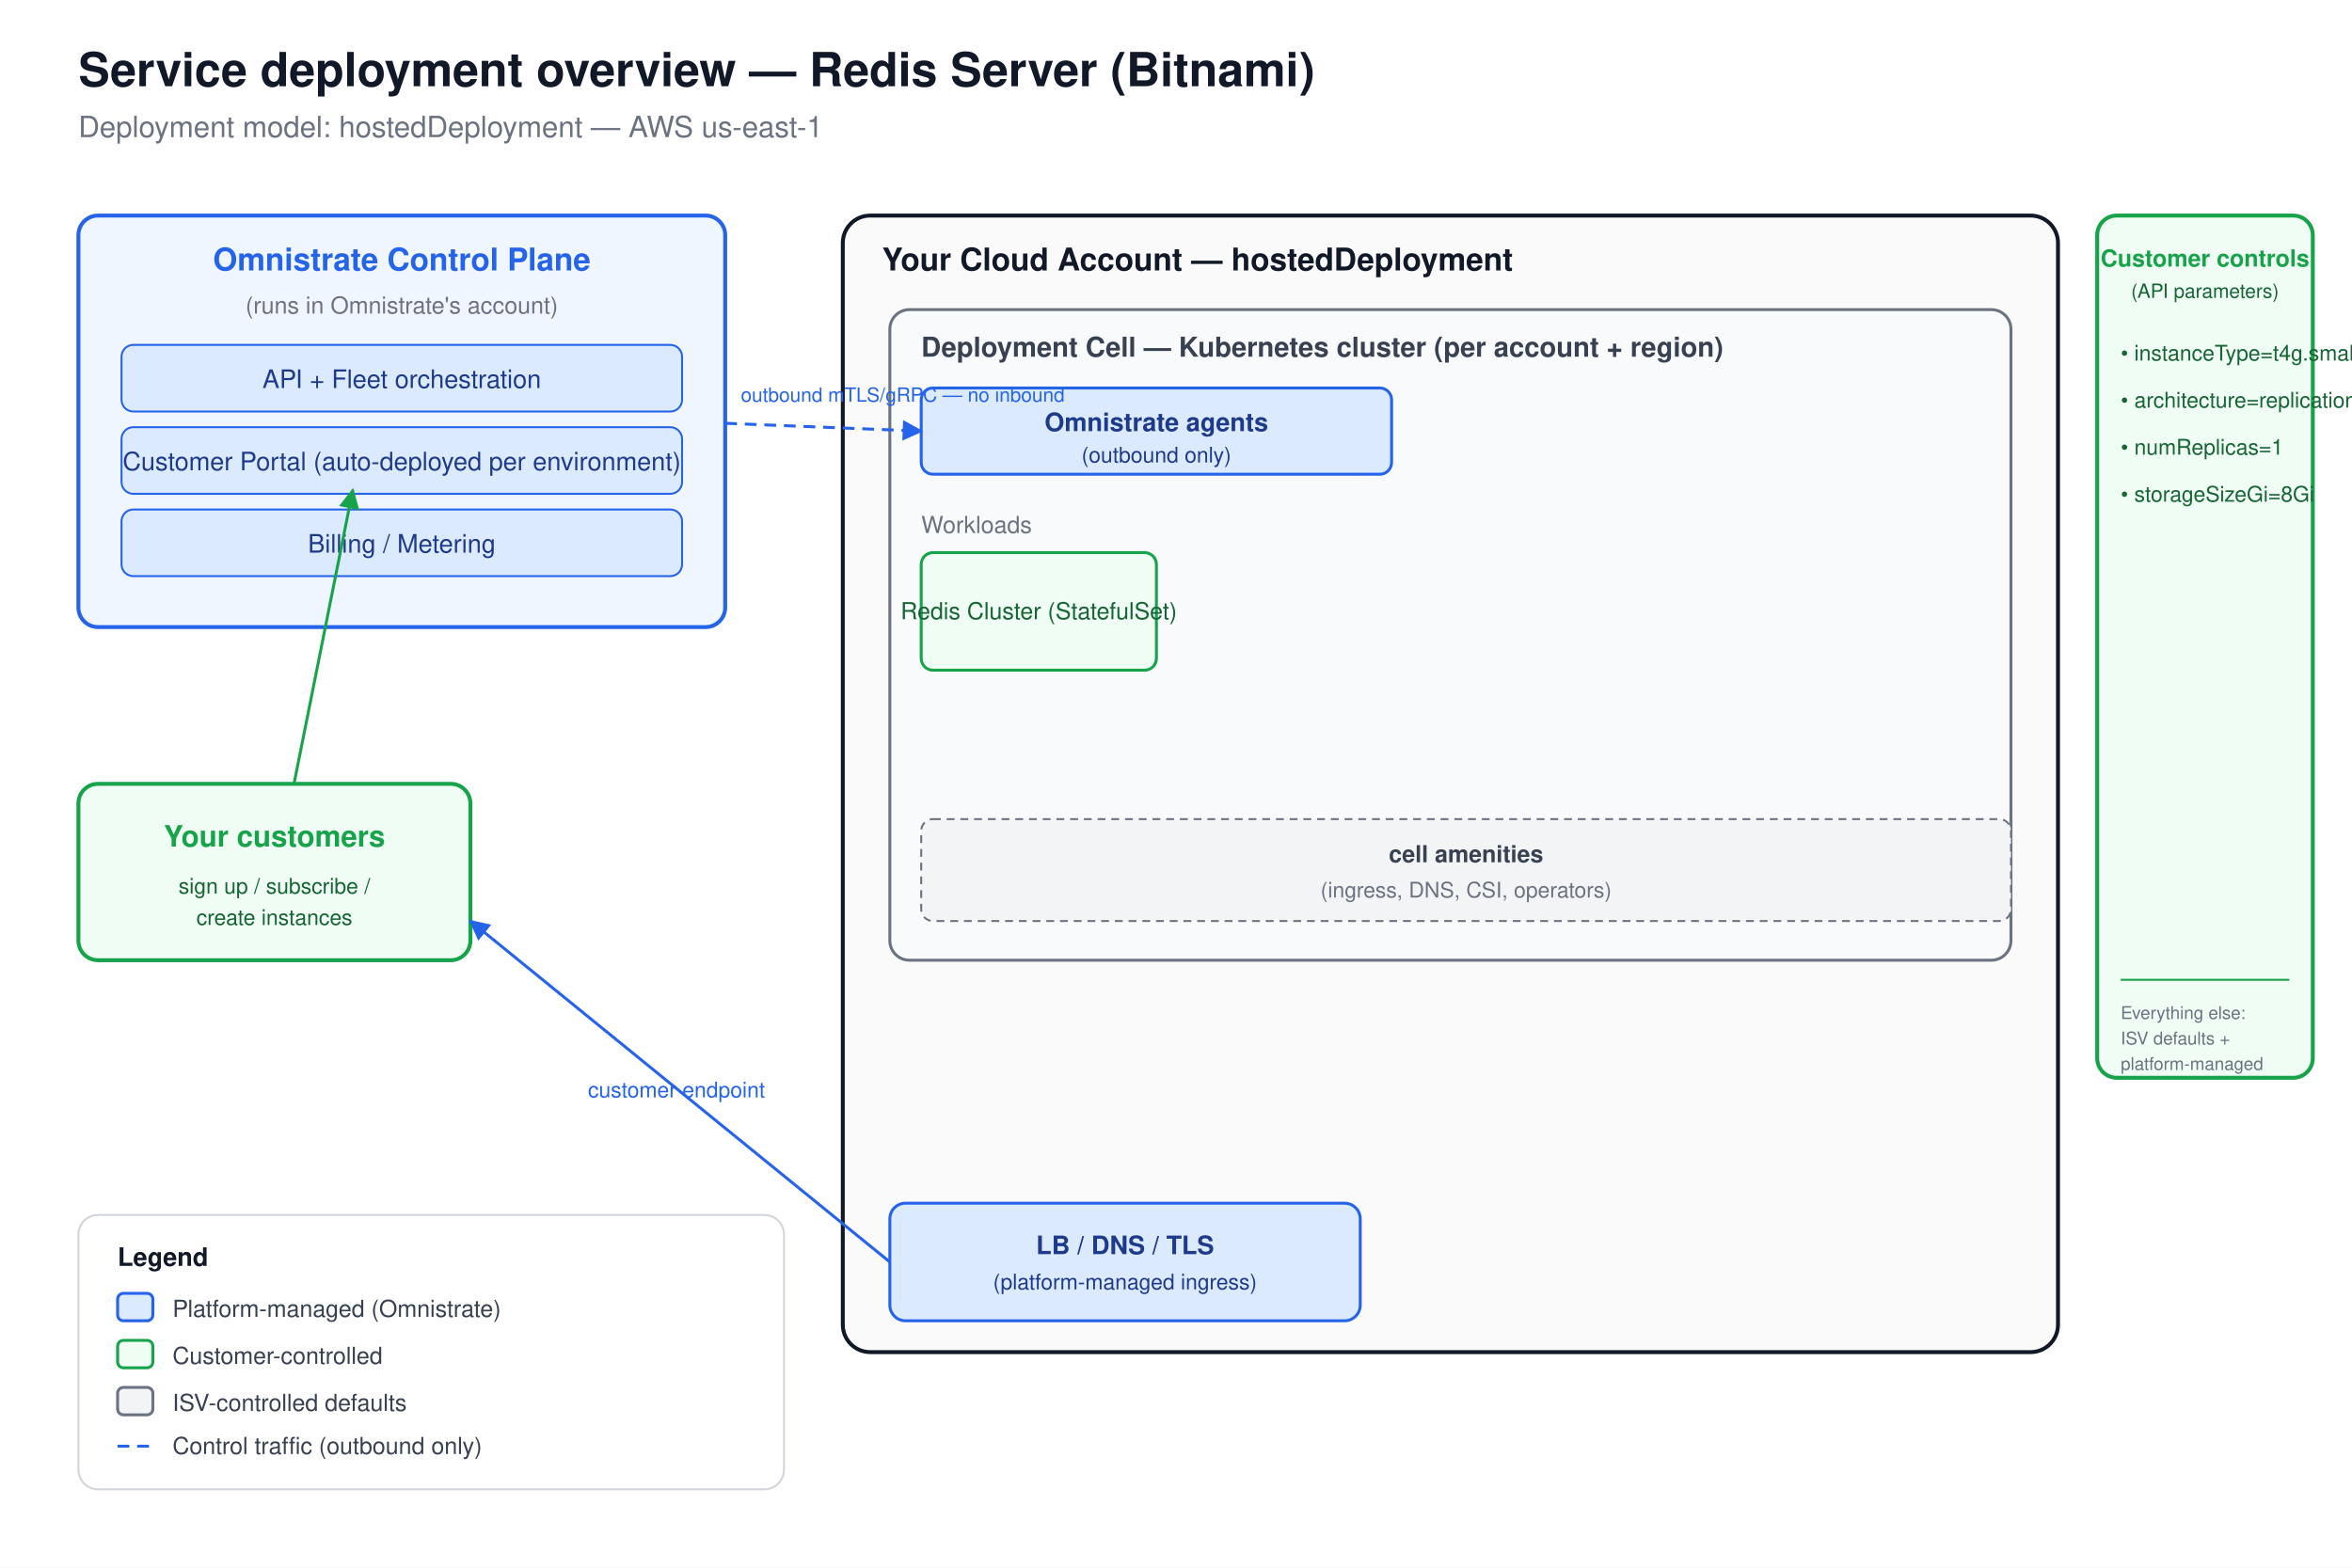
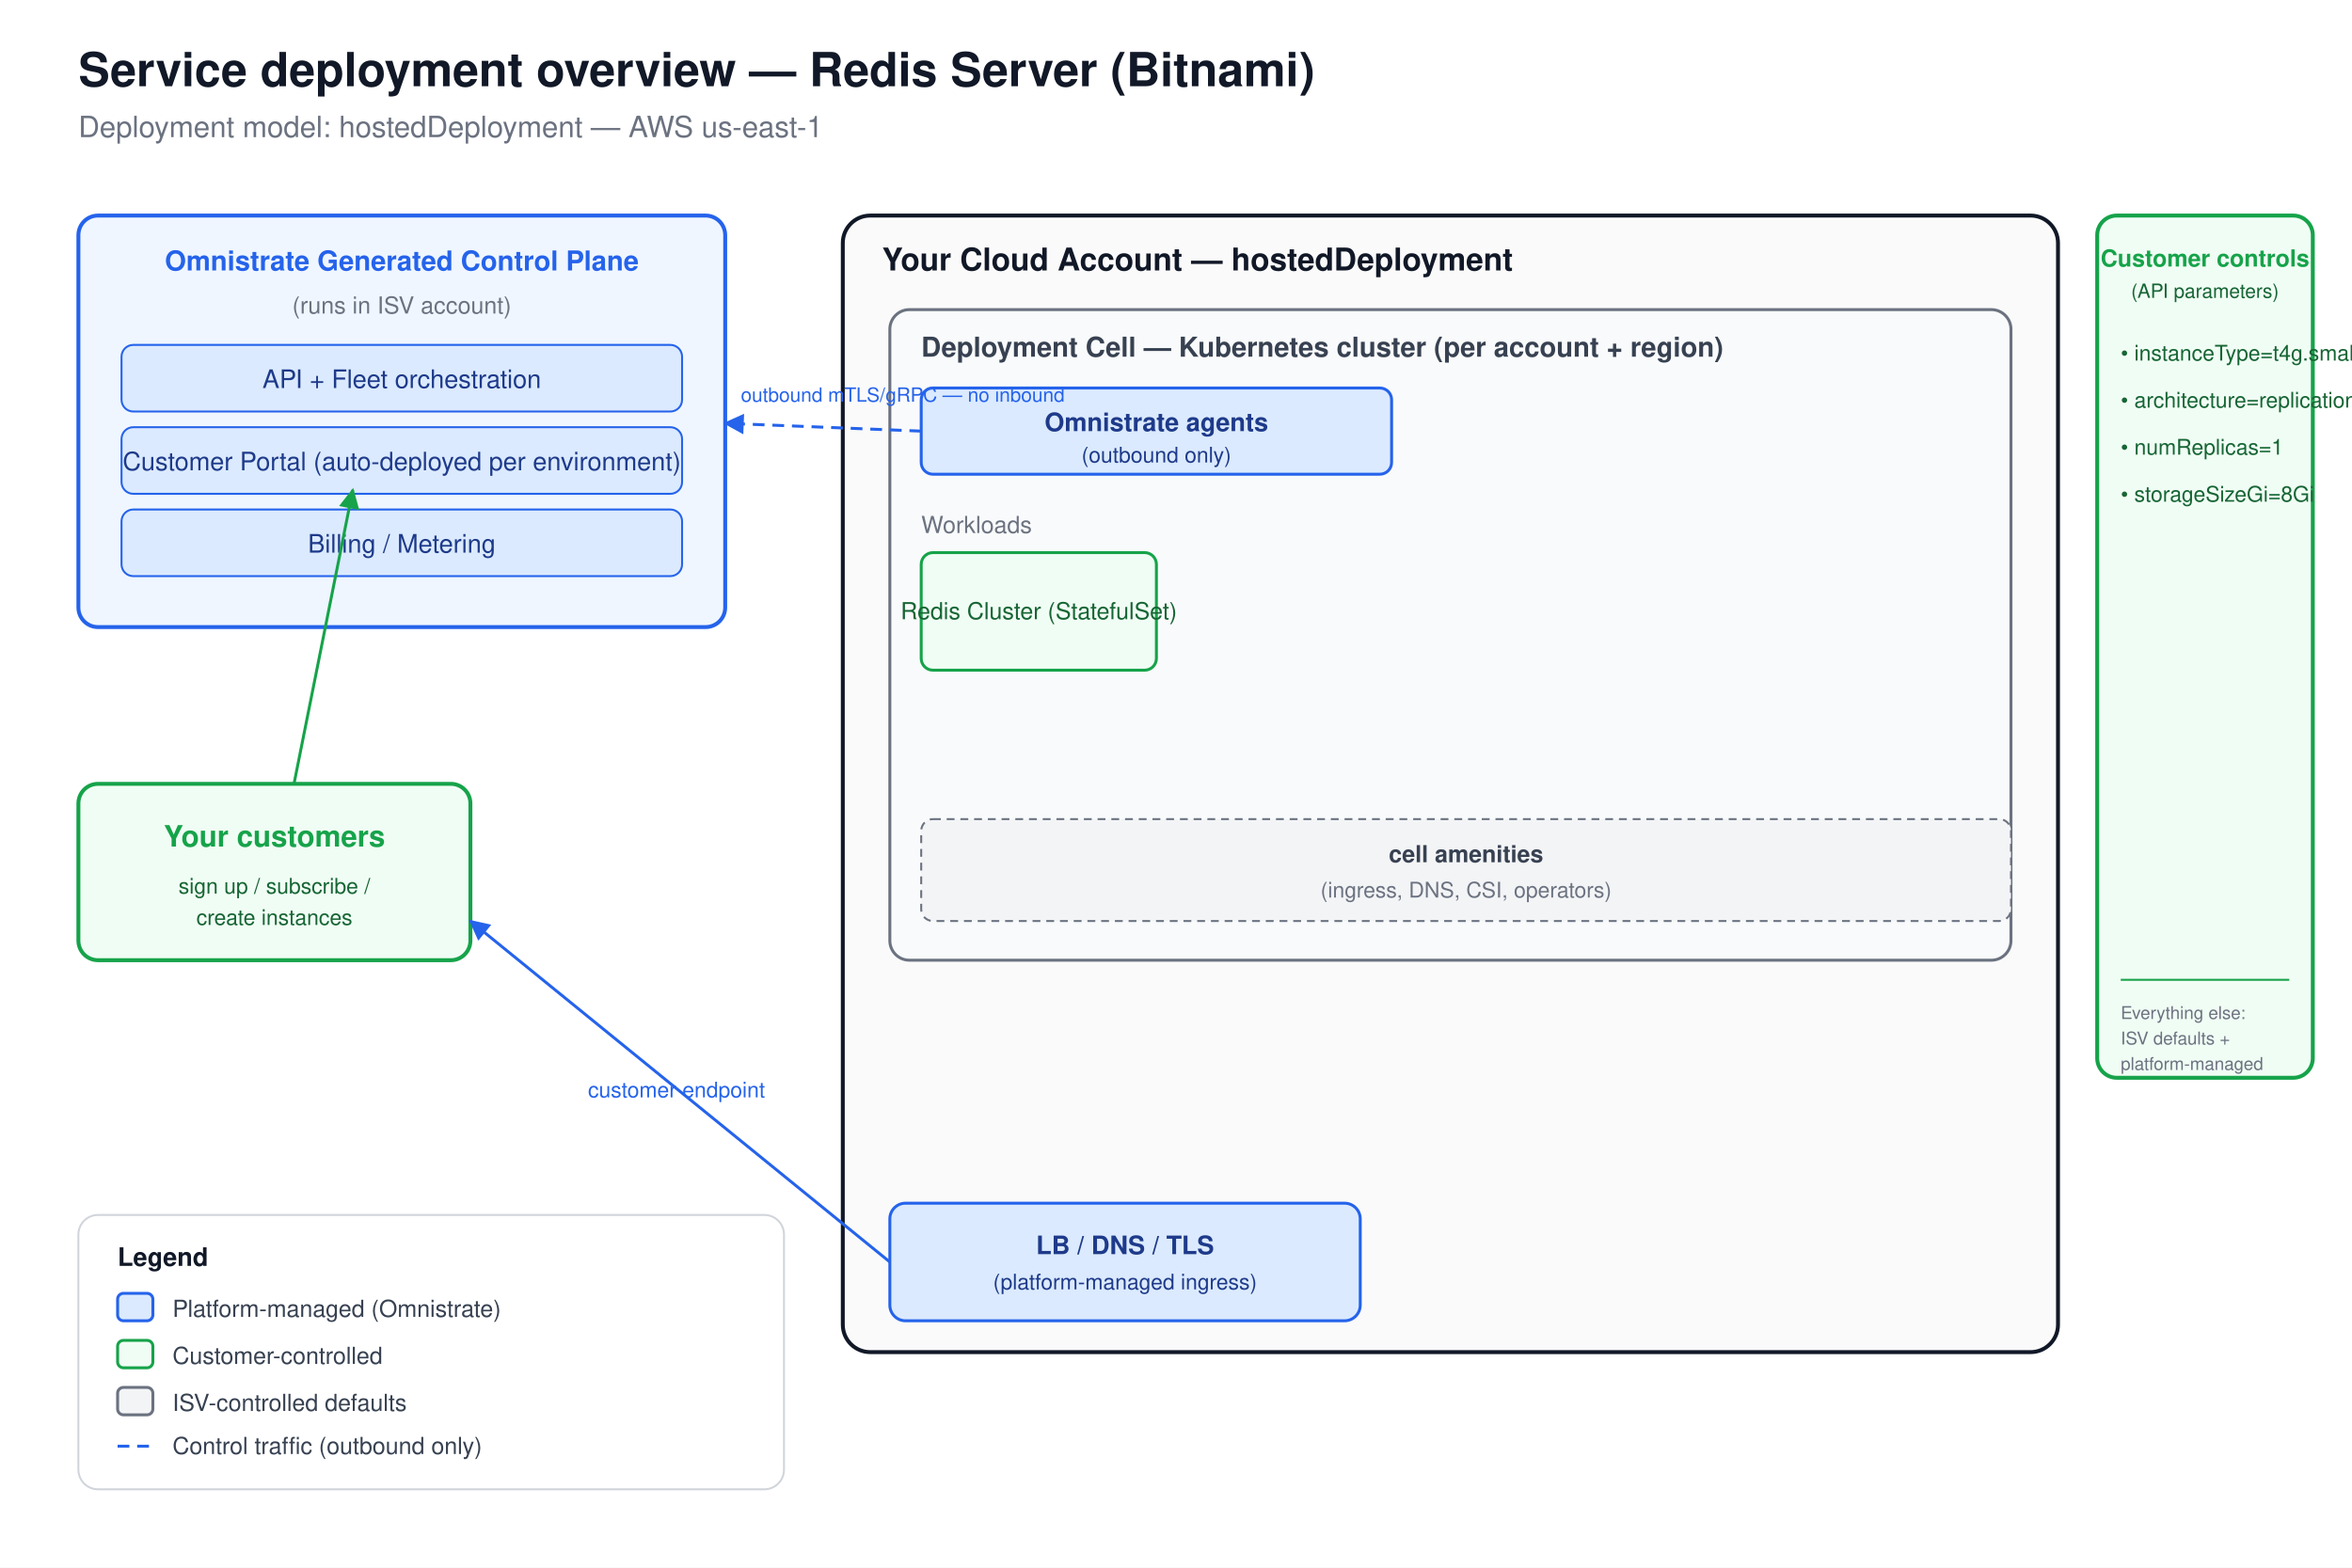
<svg xmlns="http://www.w3.org/2000/svg" width="1200" height="800" viewBox="0 0 1200 800" font-family="Helvetica, Arial, sans-serif">
  <rect x="0" y="0" width="1200" height="800" fill="#ffffff" />
  <g id="title">
    <text id="diagram-title" x="40" y="44" font-size="24" font-weight="bold" fill="#111827">Service deployment overview — Redis Server (Bitnami)</text>
    <text id="diagram-subtitle" x="40" y="70" font-size="15" fill="#6b7280">Deployment model: hostedDeployment — AWS us-east-1</text>
  </g>
  <g id="control-plane">
    <rect x="40" y="110" width="330" height="210" rx="10" fill="#eff6ff" stroke="#2563eb" stroke-width="2" />
-     <text x="205" y="138" font-size="16" font-weight="bold" fill="#2563eb" text-anchor="middle">Omnistrate Control Plane</text>
-     <text x="205" y="160" font-size="12" fill="#6b7280" text-anchor="middle">(runs in Omnistrate's account)</text>
+     <text x="205" y="138" font-size="14" font-weight="bold" fill="#2563eb" text-anchor="middle">Omnistrate Generated Control Plane</text>
+     <text x="205" y="160" font-size="12" fill="#6b7280" text-anchor="middle">(runs in ISV account)</text>
    <rect x="62" y="176" width="286" height="34" rx="6" fill="#dbeafe" stroke="#2563eb" stroke-width="1" />
    <text x="205" y="198" font-size="13" fill="#1e3a8a" text-anchor="middle">API + Fleet orchestration</text>
    <rect x="62" y="218" width="286" height="34" rx="6" fill="#dbeafe" stroke="#2563eb" stroke-width="1" />
    <text id="portal-label" x="205" y="240" font-size="13" fill="#1e3a8a" text-anchor="middle">Customer Portal (auto-deployed per environment)</text>
    <rect x="62" y="260" width="286" height="34" rx="6" fill="#dbeafe" stroke="#2563eb" stroke-width="1" />
    <text x="205" y="282" font-size="13" fill="#1e3a8a" text-anchor="middle">Billing / Metering</text>
  </g>
  <g id="customers">
    <rect x="40" y="400" width="200" height="90" rx="10" fill="#f0fdf4" stroke="#16a34a" stroke-width="2" />
    <text x="140" y="432" font-size="15" font-weight="bold" fill="#16a34a" text-anchor="middle">Your customers</text>
    <text x="140" y="456" font-size="11" fill="#166534" text-anchor="middle">sign up / subscribe /</text>
    <text x="140" y="472" font-size="11" fill="#166534" text-anchor="middle">create instances</text>
    <path id="customer-portal-link" d="M 150 400 L 180 250" fill="none" stroke="#16a34a" stroke-width="1.5" marker-end="url(#arrow-green)" />
  </g>
  <g id="dataplane-boundary">
    <rect x="430" y="110" width="620" height="580" rx="14" fill="#fafafa" stroke="#111827" stroke-width="2" stroke-dasharray="1 0" />
    <text id="boundary-label" x="450" y="138" font-size="16" font-weight="bold" fill="#111827">Your Cloud Account — hostedDeployment</text>
    <g id="deployment-cell">
      <rect x="454" y="158" width="572" height="332" rx="10" fill="#f9fafb" stroke="#6b7280" stroke-width="1.5" />
      <text x="470" y="182" font-size="14" font-weight="bold" fill="#374151">Deployment Cell — Kubernetes cluster (per account + region)</text>
      <g id="dp-agent">
        <rect x="470" y="198" width="240" height="44" rx="6" fill="#dbeafe" stroke="#2563eb" stroke-width="1.5" />
        <text x="590" y="220" font-size="13" font-weight="bold" fill="#1e3a8a" text-anchor="middle">Omnistrate agents</text>
        <text x="590" y="236" font-size="11" fill="#1e3a8a" text-anchor="middle">(outbound only)</text>
      </g>
      <g id="workloads">
        <text x="470" y="272" font-size="12" fill="#6b7280">Workloads</text>
        <g id="workload-slot-1">
          <rect x="470" y="282" width="120" height="60" rx="6" fill="#f0fdf4" stroke="#16a34a" stroke-width="1.5" />
          <text id="workload-label-1" x="530" y="316" font-size="12" fill="#166534" text-anchor="middle">Redis Cluster (StatefulSet)</text>
        </g>
        <g id="workload-slot-2" display="none">
          <rect x="606" y="282" width="120" height="60" rx="6" fill="#f0fdf4" stroke="#16a34a" stroke-width="1.5" />
          <text id="workload-label-2" x="666" y="316" font-size="12" fill="#166534" text-anchor="middle">workload</text>
        </g>
        <g id="workload-slot-3" display="none">
          <rect x="742" y="282" width="120" height="60" rx="6" fill="#f0fdf4" stroke="#16a34a" stroke-width="1.5" />
          <text id="workload-label-3" x="802" y="316" font-size="12" fill="#166534" text-anchor="middle">workload</text>
        </g>
        <g id="workload-slot-4" display="none">
          <rect x="878" y="282" width="120" height="60" rx="6" fill="#f0fdf4" stroke="#16a34a" stroke-width="1.5" />
          <text id="workload-label-4" x="938" y="316" font-size="12" fill="#166534" text-anchor="middle">workload</text>
        </g>
      </g>
      <g id="cell-amenities">
        <rect x="470" y="418" width="556" height="52" rx="6" fill="#f3f4f6" stroke="#6b7280" stroke-width="1" stroke-dasharray="4 3" />
        <text x="748" y="440" font-size="12" font-weight="bold" fill="#374151" text-anchor="middle">cell amenities</text>
        <text x="748" y="458" font-size="11" fill="#6b7280" text-anchor="middle">(ingress, DNS, CSI, operators)</text>
      </g>
    </g>
    <g id="managed-services" display="none">
      <text x="454" y="524" font-size="12" fill="#6b7280">Terraform-managed dependencies</text>
      <g id="svc-rds">
        <rect x="454" y="534" width="170" height="60" rx="6" fill="#f3f4f6" stroke="#6b7280" stroke-width="1.5" />
        <text x="539" y="568" font-size="13" fill="#374151" text-anchor="middle">Amazon RDS</text>
        <path d="M 539 534 L 539 342" fill="none" stroke="#6b7280" stroke-width="1.2" marker-end="url(#arrow-gray)" />
      </g>
      <g id="svc-cache">
        <rect x="644" y="534" width="170" height="60" rx="6" fill="#f3f4f6" stroke="#6b7280" stroke-width="1.5" />
        <text x="729" y="568" font-size="13" fill="#374151" text-anchor="middle">ElastiCache</text>
        <path d="M 729 534 L 729 342" fill="none" stroke="#6b7280" stroke-width="1.2" marker-end="url(#arrow-gray)" />
      </g>
      <g id="svc-s3">
        <rect x="834" y="534" width="170" height="60" rx="6" fill="#f3f4f6" stroke="#6b7280" stroke-width="1.5" />
        <text x="919" y="568" font-size="13" fill="#374151" text-anchor="middle">S3 bucket</text>
        <path d="M 919 534 L 919 342" fill="none" stroke="#6b7280" stroke-width="1.2" marker-end="url(#arrow-gray)" />
      </g>
    </g>
    <g id="ingress">
      <rect x="454" y="614" width="240" height="60" rx="8" fill="#dbeafe" stroke="#2563eb" stroke-width="1.5" />
      <text x="574" y="640" font-size="13" font-weight="bold" fill="#1e3a8a" text-anchor="middle">LB / DNS / TLS</text>
      <text x="574" y="658" font-size="11" fill="#1e3a8a" text-anchor="middle">(platform-managed ingress)</text>
      <path id="endpoint-arrow" d="M 454 644 L 240 470" fill="none" stroke="#2563eb" stroke-width="1.5" marker-end="url(#arrow-blue)" />
      <text id="endpoint-label" x="300" y="560" font-size="11" fill="#2563eb">customer endpoint</text>
    </g>
  </g>
-   <path id="cp-link" d="M 370 216 L 470 220" fill="none" stroke="#2563eb" stroke-width="1.5" stroke-dasharray="6 4" marker-end="url(#arrow-blue)" />
+   <path id="cp-link" d="M 470 220 L 370 216" fill="none" stroke="#2563eb" stroke-width="1.5" stroke-dasharray="6 4" marker-end="url(#arrow-blue)" />
  <text id="cp-link-label" x="378" y="205" font-size="10" fill="#2563eb">outbound mTLS/gRPC — no inbound</text>
  <g id="airgap-note" display="none">
    <rect x="376" y="60" width="220" height="56" rx="6" fill="#fef3c7" stroke="#6b7280" stroke-width="1.2" stroke-dasharray="4 3" />
    <text x="486" y="84" font-size="11" fill="#374151" text-anchor="middle">signed installer artifact</text>
    <text x="486" y="100" font-size="11" fill="#374151" text-anchor="middle">delivered offline</text>
    <path d="M 486 116 L 550 198" fill="none" stroke="#6b7280" stroke-width="1.2" stroke-dasharray="4 3" marker-end="url(#arrow-gray)" />
  </g>
  <g id="customer-controls">
    <rect x="1070" y="110" width="110" height="440" rx="10" fill="#f0fdf4" stroke="#16a34a" stroke-width="2" />
    <text x="1125" y="136" font-size="12" font-weight="bold" fill="#16a34a" text-anchor="middle">Customer controls</text>
    <text x="1125" y="152" font-size="10" fill="#166534" text-anchor="middle">(API parameters)</text>
    <text id="param-line-1" x="1082" y="184" font-size="11" fill="#166534">• instanceType=t4g.small</text>
    <text id="param-line-2" x="1082" y="208" font-size="11" fill="#166534">• architecture=replication</text>
    <text id="param-line-3" x="1082" y="232" font-size="11" fill="#166534">• numReplicas=1</text>
    <text id="param-line-4" x="1082" y="256" font-size="11" fill="#166534">• storageSizeGi=8Gi</text>
    <text id="param-line-5" x="1082" y="280" font-size="11" fill="#166534" display="none">• &lt;param 5&gt;</text>
    <text id="param-line-6" x="1082" y="304" font-size="11" fill="#166534" display="none">• &lt;param 6&gt;</text>
    <line x1="1082" y1="500" x2="1168" y2="500" stroke="#16a34a" stroke-width="1" />
    <text x="1082" y="520" font-size="9" fill="#6b7280">Everything else:</text>
    <text x="1082" y="533" font-size="9" fill="#6b7280">ISV defaults +</text>
    <text x="1082" y="546" font-size="9" fill="#6b7280">platform-managed</text>
  </g>
  <g id="legend">
    <rect x="40" y="620" width="360" height="140" rx="10" fill="#ffffff" stroke="#d1d5db" stroke-width="1" />
    <text x="60" y="646" font-size="13" font-weight="bold" fill="#111827">Legend</text>
    <rect x="60" y="660" width="18" height="14" rx="3" fill="#dbeafe" stroke="#2563eb" stroke-width="1.5" />
    <text x="88" y="672" font-size="12" fill="#374151">Platform-managed (Omnistrate)</text>
    <rect x="60" y="684" width="18" height="14" rx="3" fill="#f0fdf4" stroke="#16a34a" stroke-width="1.5" />
    <text x="88" y="696" font-size="12" fill="#374151">Customer-controlled</text>
    <rect x="60" y="708" width="18" height="14" rx="3" fill="#f3f4f6" stroke="#6b7280" stroke-width="1.5" />
    <text x="88" y="720" font-size="12" fill="#374151">ISV-controlled defaults</text>
    <line x1="60" y1="738" x2="78" y2="738" stroke="#2563eb" stroke-width="1.5" stroke-dasharray="6 4" />
    <text x="88" y="742" font-size="12" fill="#374151">Control traffic (outbound only)</text>
  </g>
  <defs>
    <marker id="arrow-blue" viewBox="0 0 10 10" refX="9" refY="5" markerWidth="7" markerHeight="7" orient="auto-start-reverse">
      <path d="M 0 0 L 10 5 L 0 10 z" fill="#2563eb" />
    </marker>
    <marker id="arrow-green" viewBox="0 0 10 10" refX="9" refY="5" markerWidth="7" markerHeight="7" orient="auto-start-reverse">
      <path d="M 0 0 L 10 5 L 0 10 z" fill="#16a34a" />
    </marker>
    <marker id="arrow-gray" viewBox="0 0 10 10" refX="9" refY="5" markerWidth="7" markerHeight="7" orient="auto-start-reverse">
      <path d="M 0 0 L 10 5 L 0 10 z" fill="#6b7280" />
    </marker>
  </defs>
</svg>
